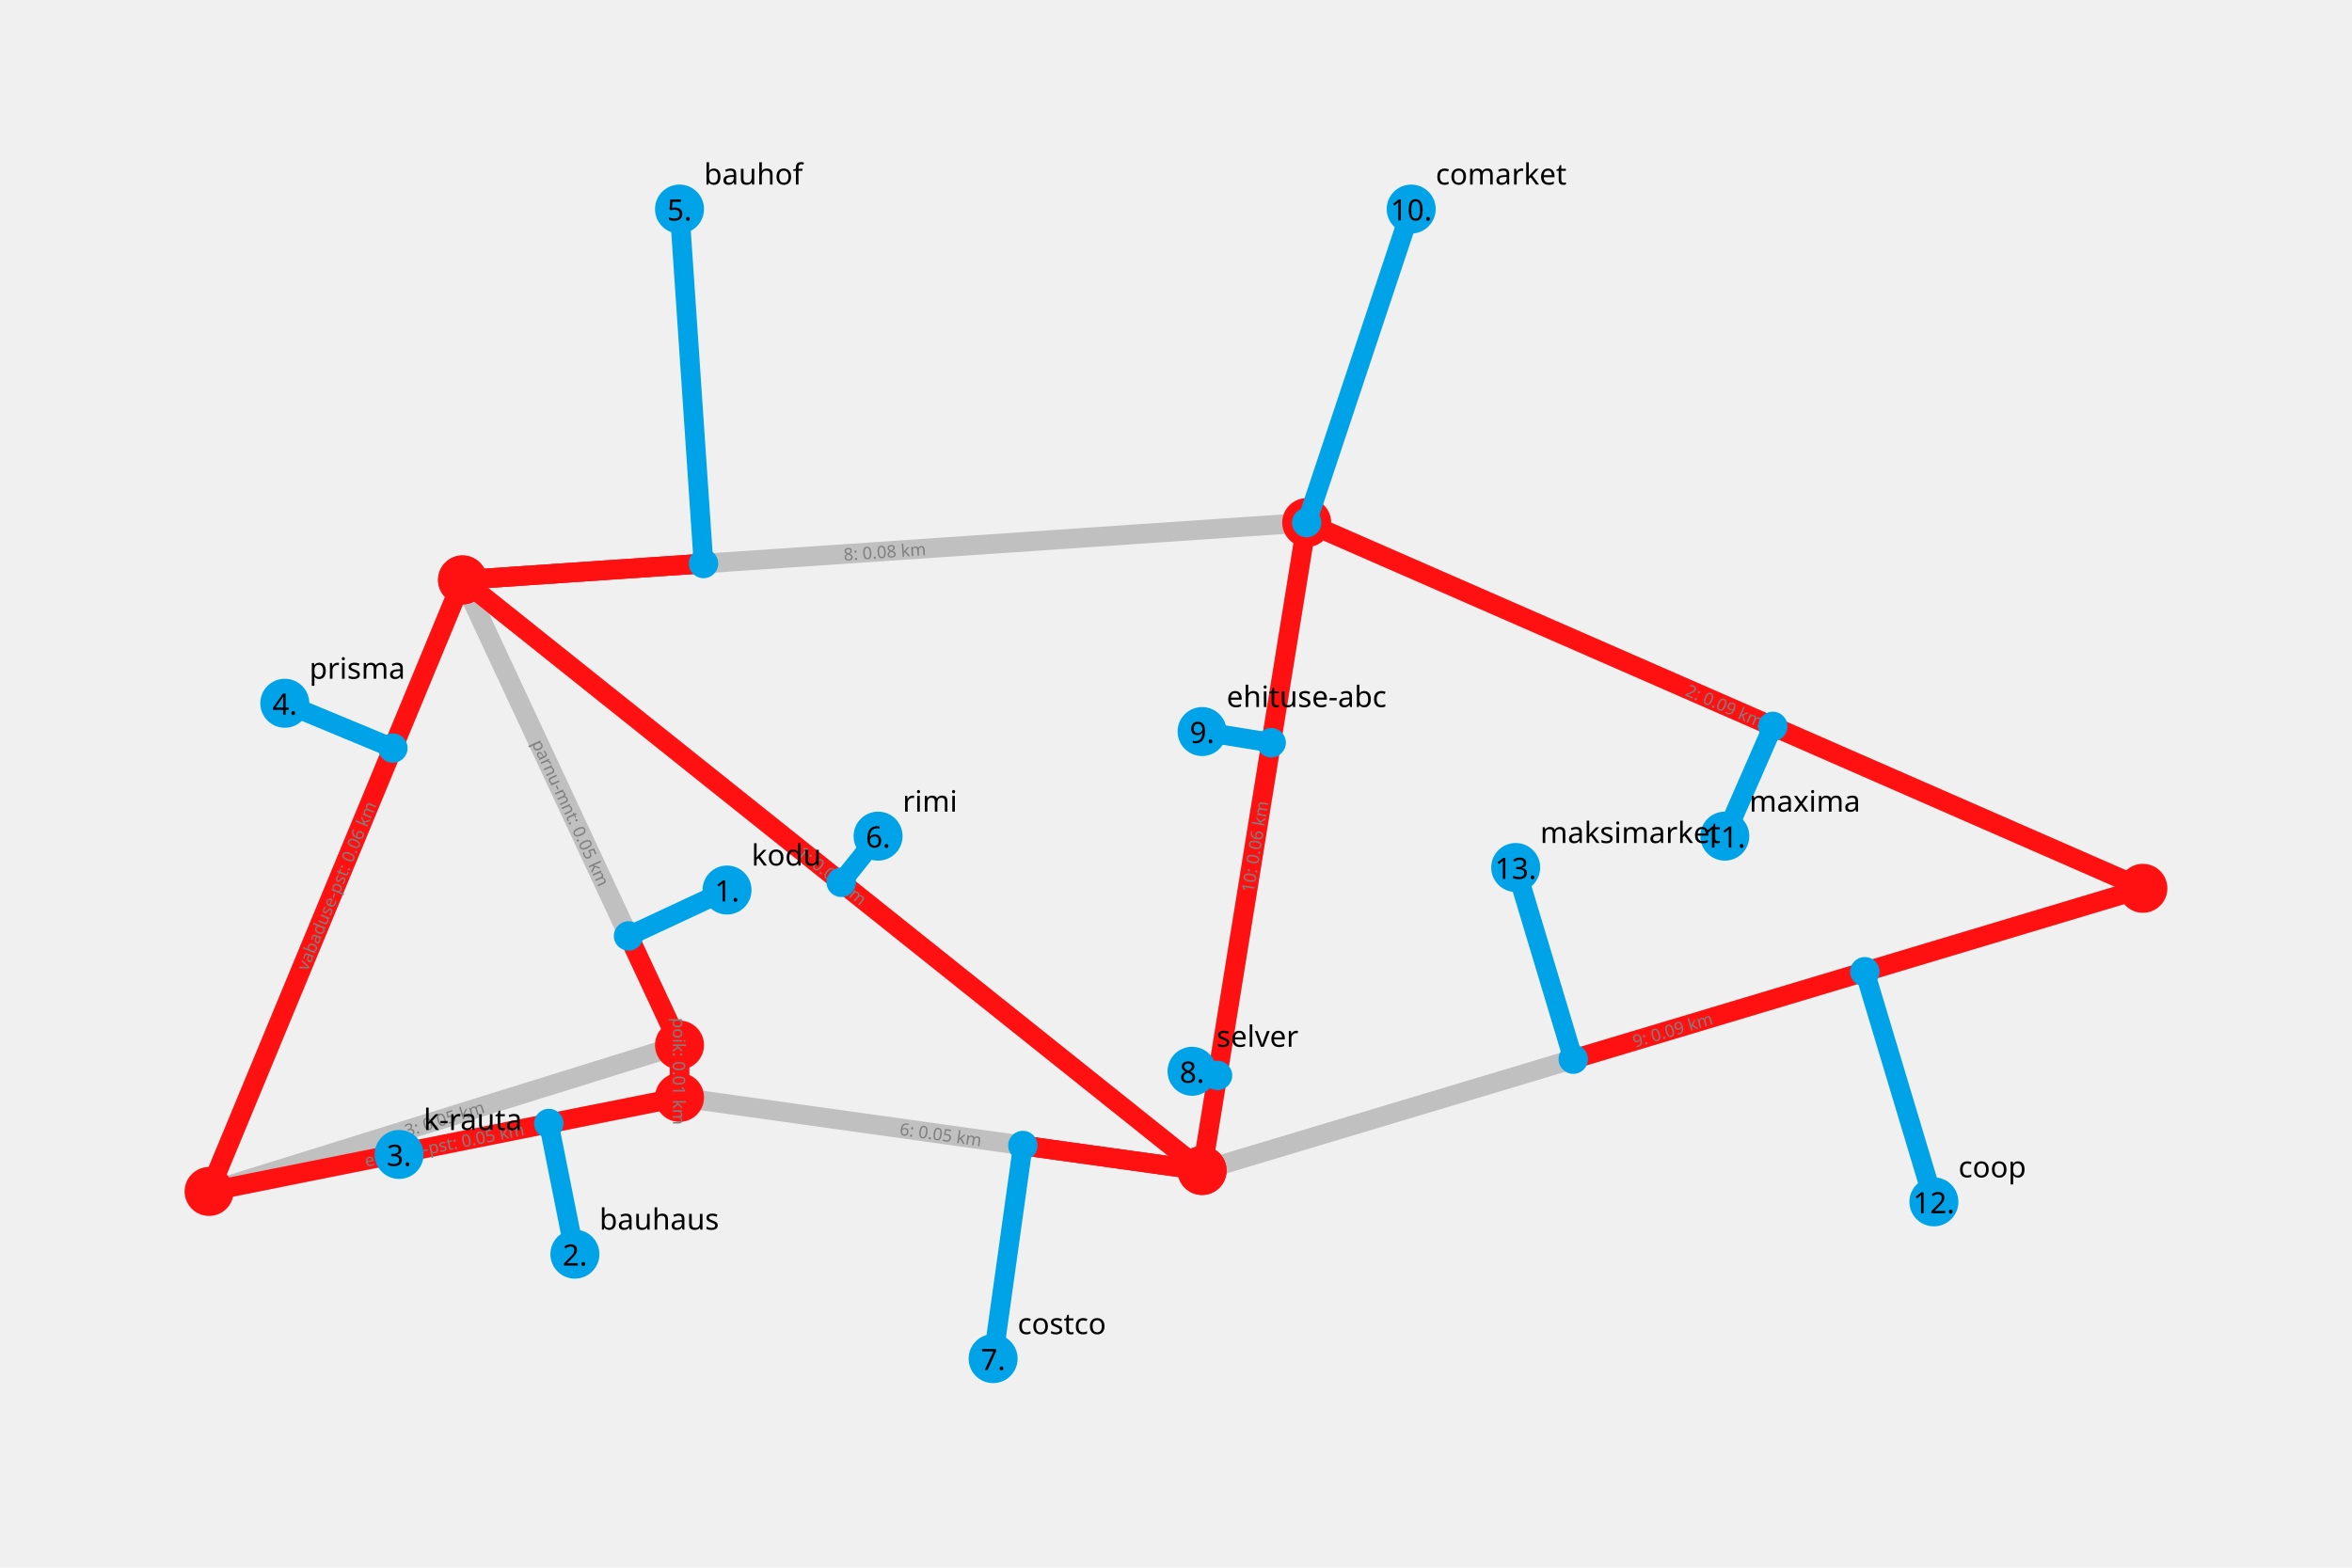
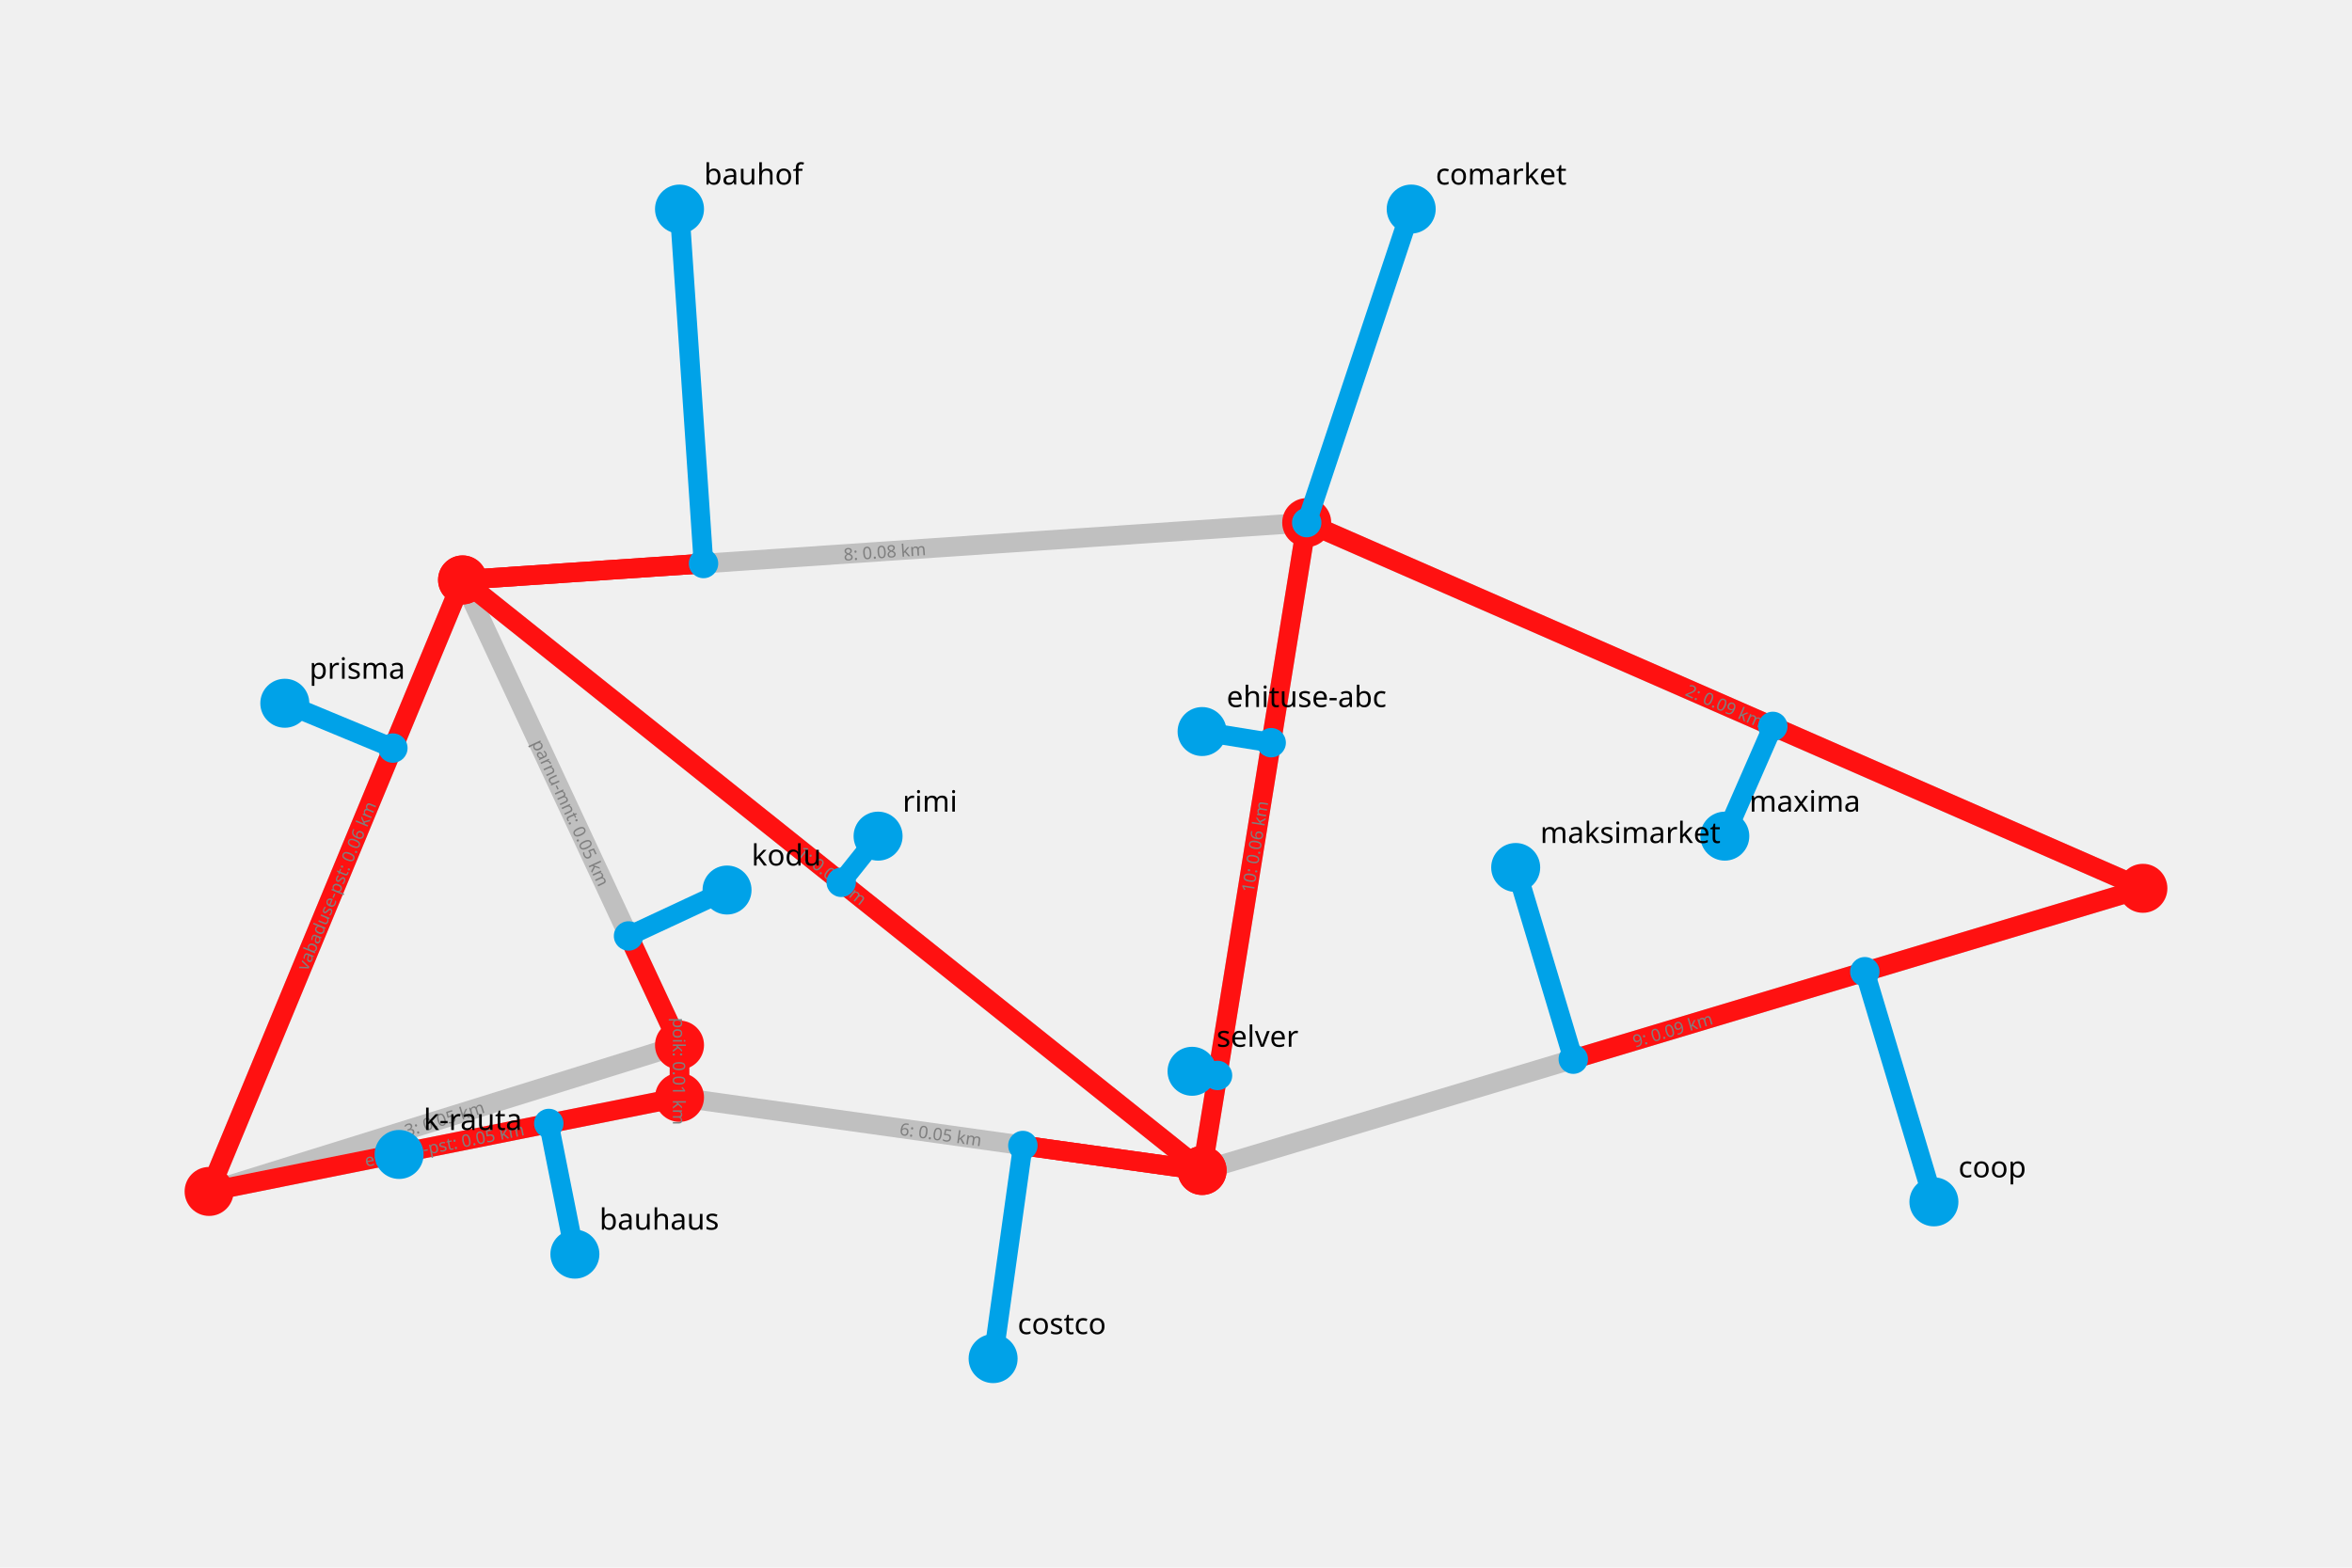
<svg xmlns="http://www.w3.org/2000/svg" version="1.1" width="1920" height="1280" viewBox="-128 -1024 1920 1280" font-family="Hermit">
  <rect x="-128" y="-1024" width="100%" height="100%" fill="rgb(240, 240, 240)" />
  <line x1="42.7" y1="-51.2" x2="249.6" y2="-550.5" style="stroke:rgb(192, 192, 192);stroke-width:16" />
  <circle cx="42.7" cy="-51.2" r="12" fill="rgb(192, 192, 192)" />
  <circle cx="249.6" cy="-550.5" r="12" fill="rgb(192, 192, 192)" />
  <line x1="249.6" y1="-550.5" x2="853.3" y2="-68.3" style="stroke:rgb(192, 192, 192);stroke-width:16" />
  <circle cx="853.3" cy="-68.3" r="12" fill="rgb(192, 192, 192)" />
  <line x1="938.7" y1="-597.3" x2="1621.3" y2="-298.7" style="stroke:rgb(192, 192, 192);stroke-width:16" />
  <circle cx="1621.3" cy="-298.7" r="12" fill="rgb(192, 192, 192)" />
  <line x1="42.7" y1="-51.2" x2="426.7" y2="-170.7" style="stroke:rgb(192, 192, 192);stroke-width:16" />
  <circle cx="426.7" cy="-170.7" r="12" fill="rgb(192, 192, 192)" />
  <line x1="249.6" y1="-550.5" x2="426.7" y2="-170.7" style="stroke:rgb(192, 192, 192);stroke-width:16" />
  <circle cx="426.7" cy="-170.7" r="12" fill="rgb(192, 192, 192)" />
  <line x1="426.7" y1="-170.7" x2="426.7" y2="-128.0" style="stroke:rgb(192, 192, 192);stroke-width:16" />
  <circle cx="426.7" cy="-128.0" r="12" fill="rgb(192, 192, 192)" />
  <line x1="426.7" y1="-128.0" x2="853.3" y2="-68.3" style="stroke:rgb(192, 192, 192);stroke-width:16" />
  <circle cx="853.3" cy="-68.3" r="12" fill="rgb(192, 192, 192)" />
  <line x1="249.6" y1="-550.5" x2="938.7" y2="-597.3" style="stroke:rgb(192, 192, 192);stroke-width:16" />
  <circle cx="938.7" cy="-597.3" r="12" fill="rgb(192, 192, 192)" />
  <line x1="1621.3" y1="-298.7" x2="853.3" y2="-68.3" style="stroke:rgb(192, 192, 192);stroke-width:16" />
  <circle cx="853.3" cy="-68.3" r="12" fill="rgb(192, 192, 192)" />
  <line x1="938.7" y1="-597.3" x2="853.3" y2="-68.3" style="stroke:rgb(192, 192, 192);stroke-width:16" />
  <circle cx="853.3" cy="-68.3" r="12" fill="rgb(192, 192, 192)" />
  <line x1="42.7" y1="-51.2" x2="426.7" y2="-128.0" style="stroke:rgb(192, 192, 192);stroke-width:16" />
  <circle cx="426.7" cy="-128.0" r="12" fill="rgb(192, 192, 192)" />
  <line x1="385.1" y1="-259.8" x2="426.7" y2="-170.7" style="stroke:rgb(255, 17, 17);stroke-width:16" />
  <circle cx="426.7" cy="-170.7" r="20" fill="rgb(255, 17, 17)" />
  <line x1="426.7" y1="-170.7" x2="426.7" y2="-128.0" style="stroke:rgb(255, 17, 17);stroke-width:16" />
  <circle cx="426.7" cy="-128.0" r="20" fill="rgb(255, 17, 17)" />
  <line x1="426.7" y1="-128.0" x2="320.0" y2="-106.7" style="stroke:rgb(255, 17, 17);stroke-width:16" />
  <line x1="320.0" y1="-106.7" x2="197.6" y2="-82.2" style="stroke:rgb(255, 17, 17);stroke-width:16" />
  <line x1="197.6" y1="-82.2" x2="42.7" y2="-51.2" style="stroke:rgb(255, 17, 17);stroke-width:16" />
  <circle cx="42.7" cy="-51.2" r="20" fill="rgb(255, 17, 17)" />
  <line x1="42.7" y1="-51.2" x2="192.7" y2="-413.2" style="stroke:rgb(255, 17, 17);stroke-width:16" />
  <line x1="192.7" y1="-413.2" x2="249.6" y2="-550.5" style="stroke:rgb(255, 17, 17);stroke-width:16" />
  <circle cx="249.6" cy="-550.5" r="20" fill="rgb(255, 17, 17)" />
  <line x1="249.6" y1="-550.5" x2="446.3" y2="-563.9" style="stroke:rgb(255, 17, 17);stroke-width:16" />
  <line x1="446.3" y1="-563.9" x2="249.6" y2="-550.5" style="stroke:rgb(255, 17, 17);stroke-width:16" />
  <circle cx="249.6" cy="-550.5" r="20" fill="rgb(255, 17, 17)" />
  <line x1="249.6" y1="-550.5" x2="558.7" y2="-303.6" style="stroke:rgb(255, 17, 17);stroke-width:16" />
  <line x1="558.7" y1="-303.6" x2="853.3" y2="-68.3" style="stroke:rgb(255, 17, 17);stroke-width:16" />
  <circle cx="853.3" cy="-68.3" r="20" fill="rgb(255, 17, 17)" />
  <line x1="853.3" y1="-68.3" x2="707.0" y2="-88.7" style="stroke:rgb(255, 17, 17);stroke-width:16" />
  <line x1="707.0" y1="-88.7" x2="853.3" y2="-68.3" style="stroke:rgb(255, 17, 17);stroke-width:16" />
  <circle cx="853.3" cy="-68.3" r="20" fill="rgb(255, 17, 17)" />
  <line x1="853.3" y1="-68.3" x2="865.9" y2="-145.9" style="stroke:rgb(255, 17, 17);stroke-width:16" />
  <line x1="865.9" y1="-145.9" x2="909.7" y2="-417.6" style="stroke:rgb(255, 17, 17);stroke-width:16" />
  <line x1="909.7" y1="-417.6" x2="938.7" y2="-597.3" style="stroke:rgb(255, 17, 17);stroke-width:16" />
  <circle cx="938.7" cy="-597.3" r="20" fill="rgb(255, 17, 17)" />
  <line x1="938.7" y1="-597.3" x2="938.7" y2="-597.3" style="stroke:rgb(255, 17, 17);stroke-width:16" />
  <line x1="938.7" y1="-597.3" x2="1319.2" y2="-430.9" style="stroke:rgb(255, 17, 17);stroke-width:16" />
  <line x1="1319.2" y1="-430.9" x2="1621.3" y2="-298.7" style="stroke:rgb(255, 17, 17);stroke-width:16" />
  <circle cx="1621.3" cy="-298.7" r="20" fill="rgb(255, 17, 17)" />
  <line x1="1621.3" y1="-298.7" x2="1394.3" y2="-230.6" style="stroke:rgb(255, 17, 17);stroke-width:16" />
  <line x1="1394.3" y1="-230.6" x2="1156.3" y2="-159.2" style="stroke:rgb(255, 17, 17);stroke-width:16" />
  <text font-size="14" dominant-baseline="central" text-anchor="middle" fill="rgb(127, 127, 127)" transform="translate(146.2, -300.9) rotate(-67.4855)">vabaduse-pst: 0.06 km</text>
  <text font-size="14" dominant-baseline="central" text-anchor="middle" fill="rgb(127, 127, 127)" transform="translate(551.5, -309.4) rotate(38.6204)">1: 0.09 km</text>
  <text font-size="14" dominant-baseline="central" text-anchor="middle" fill="rgb(127, 127, 127)" transform="translate(1280.0, -448.0) rotate(23.6294)">2: 0.09 km</text>
  <text font-size="14" dominant-baseline="central" text-anchor="middle" fill="rgb(127, 127, 127)" transform="translate(234.7, -110.9) rotate(-17.2815)">3: 0.05 km</text>
  <text font-size="14" dominant-baseline="central" text-anchor="middle" fill="rgb(127, 127, 127)" transform="translate(338.2, -360.6) rotate(65.0142)">parnu-mnt: 0.05 km</text>
  <text font-size="14" dominant-baseline="central" text-anchor="middle" fill="rgb(127, 127, 127)" transform="translate(426.7, -149.3) rotate(90)">poik: 0.01 km</text>
  <text font-size="14" dominant-baseline="central" text-anchor="middle" fill="rgb(127, 127, 127)" transform="translate(640.0, -98.1) rotate(7.96961)">6: 0.05 km</text>
  <text font-size="14" dominant-baseline="central" text-anchor="middle" fill="rgb(127, 127, 127)" transform="translate(594.2, -573.9) rotate(-3.88551)">8: 0.08 km</text>
  <text font-size="14" dominant-baseline="central" text-anchor="middle" fill="rgb(127, 127, 127)" transform="translate(1237.3, -183.5) rotate(-16.6992)">9: 0.09 km</text>
  <text font-size="14" dominant-baseline="central" text-anchor="middle" fill="rgb(127, 127, 127)" transform="translate(896.0, -332.8) rotate(-80.8376)">10: 0.06 km</text>
  <text font-size="14" dominant-baseline="central" text-anchor="middle" fill="rgb(127, 127, 127)" transform="translate(234.7, -89.6) rotate(-11.3099)">estonia-pst: 0.05 km</text>
  <line x1="385.1" y1="-259.8" x2="465.5" y2="-297.3" style="stroke:rgb(0, 162, 232);stroke-width:16" />
  <circle cx="385.1" cy="-259.8" r="12" fill="rgb(0, 162, 232)" />
-   <circle cx="465.5" cy="-297.3" r="20" fill="rgb(0, 162, 232)" />
-   <text x="485.5" y="-317.3" font-size="24" text-anchor="start" fill="black">kodu</text>
  <text x="465.5" y="-297.3" font-size="24" dominant-baseline="central" text-anchor="middle" fill="black">1.</text>
  <line x1="320.0" y1="-106.7" x2="341.3" y2="-0.0" style="stroke:rgb(0, 162, 232);stroke-width:16" />
  <circle cx="320.0" cy="-106.7" r="12" fill="rgb(0, 162, 232)" />
-   <circle cx="341.3" cy="-0.0" r="20" fill="rgb(0, 162, 232)" />
-   <text x="361.3" y="-20.0" font-size="24" text-anchor="start" fill="black">bauhaus</text>
  <text x="341.3" y="-0.0" font-size="24" dominant-baseline="central" text-anchor="middle" fill="black">2.</text>
  <line x1="197.6" y1="-82.2" x2="197.8" y2="-81.4" style="stroke:rgb(0, 162, 232);stroke-width:16" />
  <circle cx="197.6" cy="-82.2" r="12" fill="rgb(0, 162, 232)" />
-   <circle cx="197.8" cy="-81.4" r="20" fill="rgb(0, 162, 232)" />
-   <text x="217.8" y="-101.4" font-size="24" text-anchor="start" fill="black">k-rauta</text>
  <text x="197.8" y="-81.4" font-size="24" dominant-baseline="central" text-anchor="middle" fill="black">3.</text>
  <line x1="192.7" y1="-413.2" x2="104.5" y2="-449.8" style="stroke:rgb(0, 162, 232);stroke-width:16" />
  <circle cx="192.7" cy="-413.2" r="12" fill="rgb(0, 162, 232)" />
-   <circle cx="104.5" cy="-449.8" r="20" fill="rgb(0, 162, 232)" />
-   <text x="124.5" y="-469.8" font-size="24" text-anchor="start" fill="black">prisma</text>
  <text x="104.5" y="-449.8" font-size="24" dominant-baseline="central" text-anchor="middle" fill="black">4.</text>
  <line x1="446.3" y1="-563.9" x2="426.7" y2="-853.3" style="stroke:rgb(0, 162, 232);stroke-width:16" />
  <circle cx="446.3" cy="-563.9" r="12" fill="rgb(0, 162, 232)" />
-   <circle cx="426.7" cy="-853.3" r="20" fill="rgb(0, 162, 232)" />
-   <text x="446.7" y="-873.3" font-size="24" text-anchor="start" fill="black">bauhof</text>
  <text x="426.7" y="-853.3" font-size="24" dominant-baseline="central" text-anchor="middle" fill="black">5.</text>
  <line x1="558.7" y1="-303.6" x2="588.8" y2="-341.3" style="stroke:rgb(0, 162, 232);stroke-width:16" />
  <circle cx="558.7" cy="-303.6" r="12" fill="rgb(0, 162, 232)" />
-   <circle cx="588.8" cy="-341.3" r="20" fill="rgb(0, 162, 232)" />
-   <text x="608.8" y="-361.3" font-size="24" text-anchor="start" fill="black">rimi</text>
  <text x="588.8" y="-341.3" font-size="24" dominant-baseline="central" text-anchor="middle" fill="black">6.</text>
  <line x1="707.0" y1="-88.7" x2="682.7" y2="85.3" style="stroke:rgb(0, 162, 232);stroke-width:16" />
  <circle cx="707.0" cy="-88.7" r="12" fill="rgb(0, 162, 232)" />
-   <circle cx="682.7" cy="85.3" r="20" fill="rgb(0, 162, 232)" />
-   <text x="702.7" y="65.3" font-size="24" text-anchor="start" fill="black">costco</text>
  <text x="682.7" y="85.3" font-size="24" dominant-baseline="central" text-anchor="middle" fill="black">7.</text>
  <line x1="865.9" y1="-145.9" x2="845.1" y2="-149.3" style="stroke:rgb(0, 162, 232);stroke-width:16" />
  <circle cx="865.9" cy="-145.9" r="12" fill="rgb(0, 162, 232)" />
-   <circle cx="845.1" cy="-149.3" r="20" fill="rgb(0, 162, 232)" />
-   <text x="865.1" y="-169.3" font-size="24" text-anchor="start" fill="black">selver</text>
  <text x="845.1" y="-149.3" font-size="24" dominant-baseline="central" text-anchor="middle" fill="black">8.</text>
  <line x1="909.7" y1="-417.6" x2="853.3" y2="-426.7" style="stroke:rgb(0, 162, 232);stroke-width:16" />
  <circle cx="909.7" cy="-417.6" r="12" fill="rgb(0, 162, 232)" />
-   <circle cx="853.3" cy="-426.7" r="20" fill="rgb(0, 162, 232)" />
-   <text x="873.3" y="-446.7" font-size="24" text-anchor="start" fill="black">ehituse-abc</text>
  <text x="853.3" y="-426.7" font-size="24" dominant-baseline="central" text-anchor="middle" fill="black">9.</text>
  <line x1="938.7" y1="-597.3" x2="1024.0" y2="-853.3" style="stroke:rgb(0, 162, 232);stroke-width:16" />
  <circle cx="938.7" cy="-597.3" r="12" fill="rgb(0, 162, 232)" />
-   <circle cx="1024.0" cy="-853.3" r="20" fill="rgb(0, 162, 232)" />
-   <text x="1044.0" y="-873.3" font-size="24" text-anchor="start" fill="black">comarket</text>
  <text x="1024.0" y="-853.3" font-size="24" dominant-baseline="central" text-anchor="middle" fill="black">10.</text>
  <line x1="1319.2" y1="-430.9" x2="1280.0" y2="-341.3" style="stroke:rgb(0, 162, 232);stroke-width:16" />
  <circle cx="1319.2" cy="-430.9" r="12" fill="rgb(0, 162, 232)" />
-   <circle cx="1280.0" cy="-341.3" r="20" fill="rgb(0, 162, 232)" />
-   <text x="1300.0" y="-361.3" font-size="24" text-anchor="start" fill="black">maxima</text>
  <text x="1280.0" y="-341.3" font-size="24" dominant-baseline="central" text-anchor="middle" fill="black">11.</text>
  <line x1="1394.3" y1="-230.6" x2="1450.7" y2="-42.7" style="stroke:rgb(0, 162, 232);stroke-width:16" />
  <circle cx="1394.3" cy="-230.6" r="12" fill="rgb(0, 162, 232)" />
-   <circle cx="1450.7" cy="-42.7" r="20" fill="rgb(0, 162, 232)" />
-   <text x="1470.7" y="-62.7" font-size="24" text-anchor="start" fill="black">coop</text>
  <text x="1450.7" y="-42.7" font-size="24" dominant-baseline="central" text-anchor="middle" fill="black">12.</text>
  <line x1="1156.3" y1="-159.2" x2="1109.3" y2="-315.7" style="stroke:rgb(0, 162, 232);stroke-width:16" />
  <circle cx="1156.3" cy="-159.2" r="12" fill="rgb(0, 162, 232)" />
+   <text x="1109.3" y="-315.7" font-size="24" dominant-baseline="central" text-anchor="middle" fill="black">13.</text>
+   <circle cx="465.5" cy="-297.3" r="20" fill="rgb(0, 162, 232)" />
+   <text x="485.5" y="-317.3" font-size="24" text-anchor="start" fill="black">kodu</text>
+   <circle cx="341.3" cy="-0.0" r="20" fill="rgb(0, 162, 232)" />
+   <text x="361.3" y="-20.0" font-size="24" text-anchor="start" fill="black">bauhaus</text>
+   <circle cx="197.8" cy="-81.4" r="20" fill="rgb(0, 162, 232)" />
+   <text x="217.8" y="-101.4" font-size="24" text-anchor="start" fill="black">k-rauta</text>
+   <circle cx="104.5" cy="-449.8" r="20" fill="rgb(0, 162, 232)" />
+   <text x="124.5" y="-469.8" font-size="24" text-anchor="start" fill="black">prisma</text>
+   <circle cx="426.7" cy="-853.3" r="20" fill="rgb(0, 162, 232)" />
+   <text x="446.7" y="-873.3" font-size="24" text-anchor="start" fill="black">bauhof</text>
+   <circle cx="588.8" cy="-341.3" r="20" fill="rgb(0, 162, 232)" />
+   <text x="608.8" y="-361.3" font-size="24" text-anchor="start" fill="black">rimi</text>
+   <circle cx="682.7" cy="85.3" r="20" fill="rgb(0, 162, 232)" />
+   <text x="702.7" y="65.3" font-size="24" text-anchor="start" fill="black">costco</text>
+   <circle cx="845.1" cy="-149.3" r="20" fill="rgb(0, 162, 232)" />
+   <text x="865.1" y="-169.3" font-size="24" text-anchor="start" fill="black">selver</text>
+   <circle cx="853.3" cy="-426.7" r="20" fill="rgb(0, 162, 232)" />
+   <text x="873.3" y="-446.7" font-size="24" text-anchor="start" fill="black">ehituse-abc</text>
+   <circle cx="1024.0" cy="-853.3" r="20" fill="rgb(0, 162, 232)" />
+   <text x="1044.0" y="-873.3" font-size="24" text-anchor="start" fill="black">comarket</text>
+   <circle cx="1280.0" cy="-341.3" r="20" fill="rgb(0, 162, 232)" />
+   <text x="1300.0" y="-361.3" font-size="24" text-anchor="start" fill="black">maxima</text>
+   <circle cx="1450.7" cy="-42.7" r="20" fill="rgb(0, 162, 232)" />
+   <text x="1470.7" y="-62.7" font-size="24" text-anchor="start" fill="black">coop</text>
  <circle cx="1109.3" cy="-315.7" r="20" fill="rgb(0, 162, 232)" />
  <text x="1129.3" y="-335.7" font-size="24" text-anchor="start" fill="black">maksimarket</text>
-   <text x="1109.3" y="-315.7" font-size="24" dominant-baseline="central" text-anchor="middle" fill="black">13.</text>
</svg>
